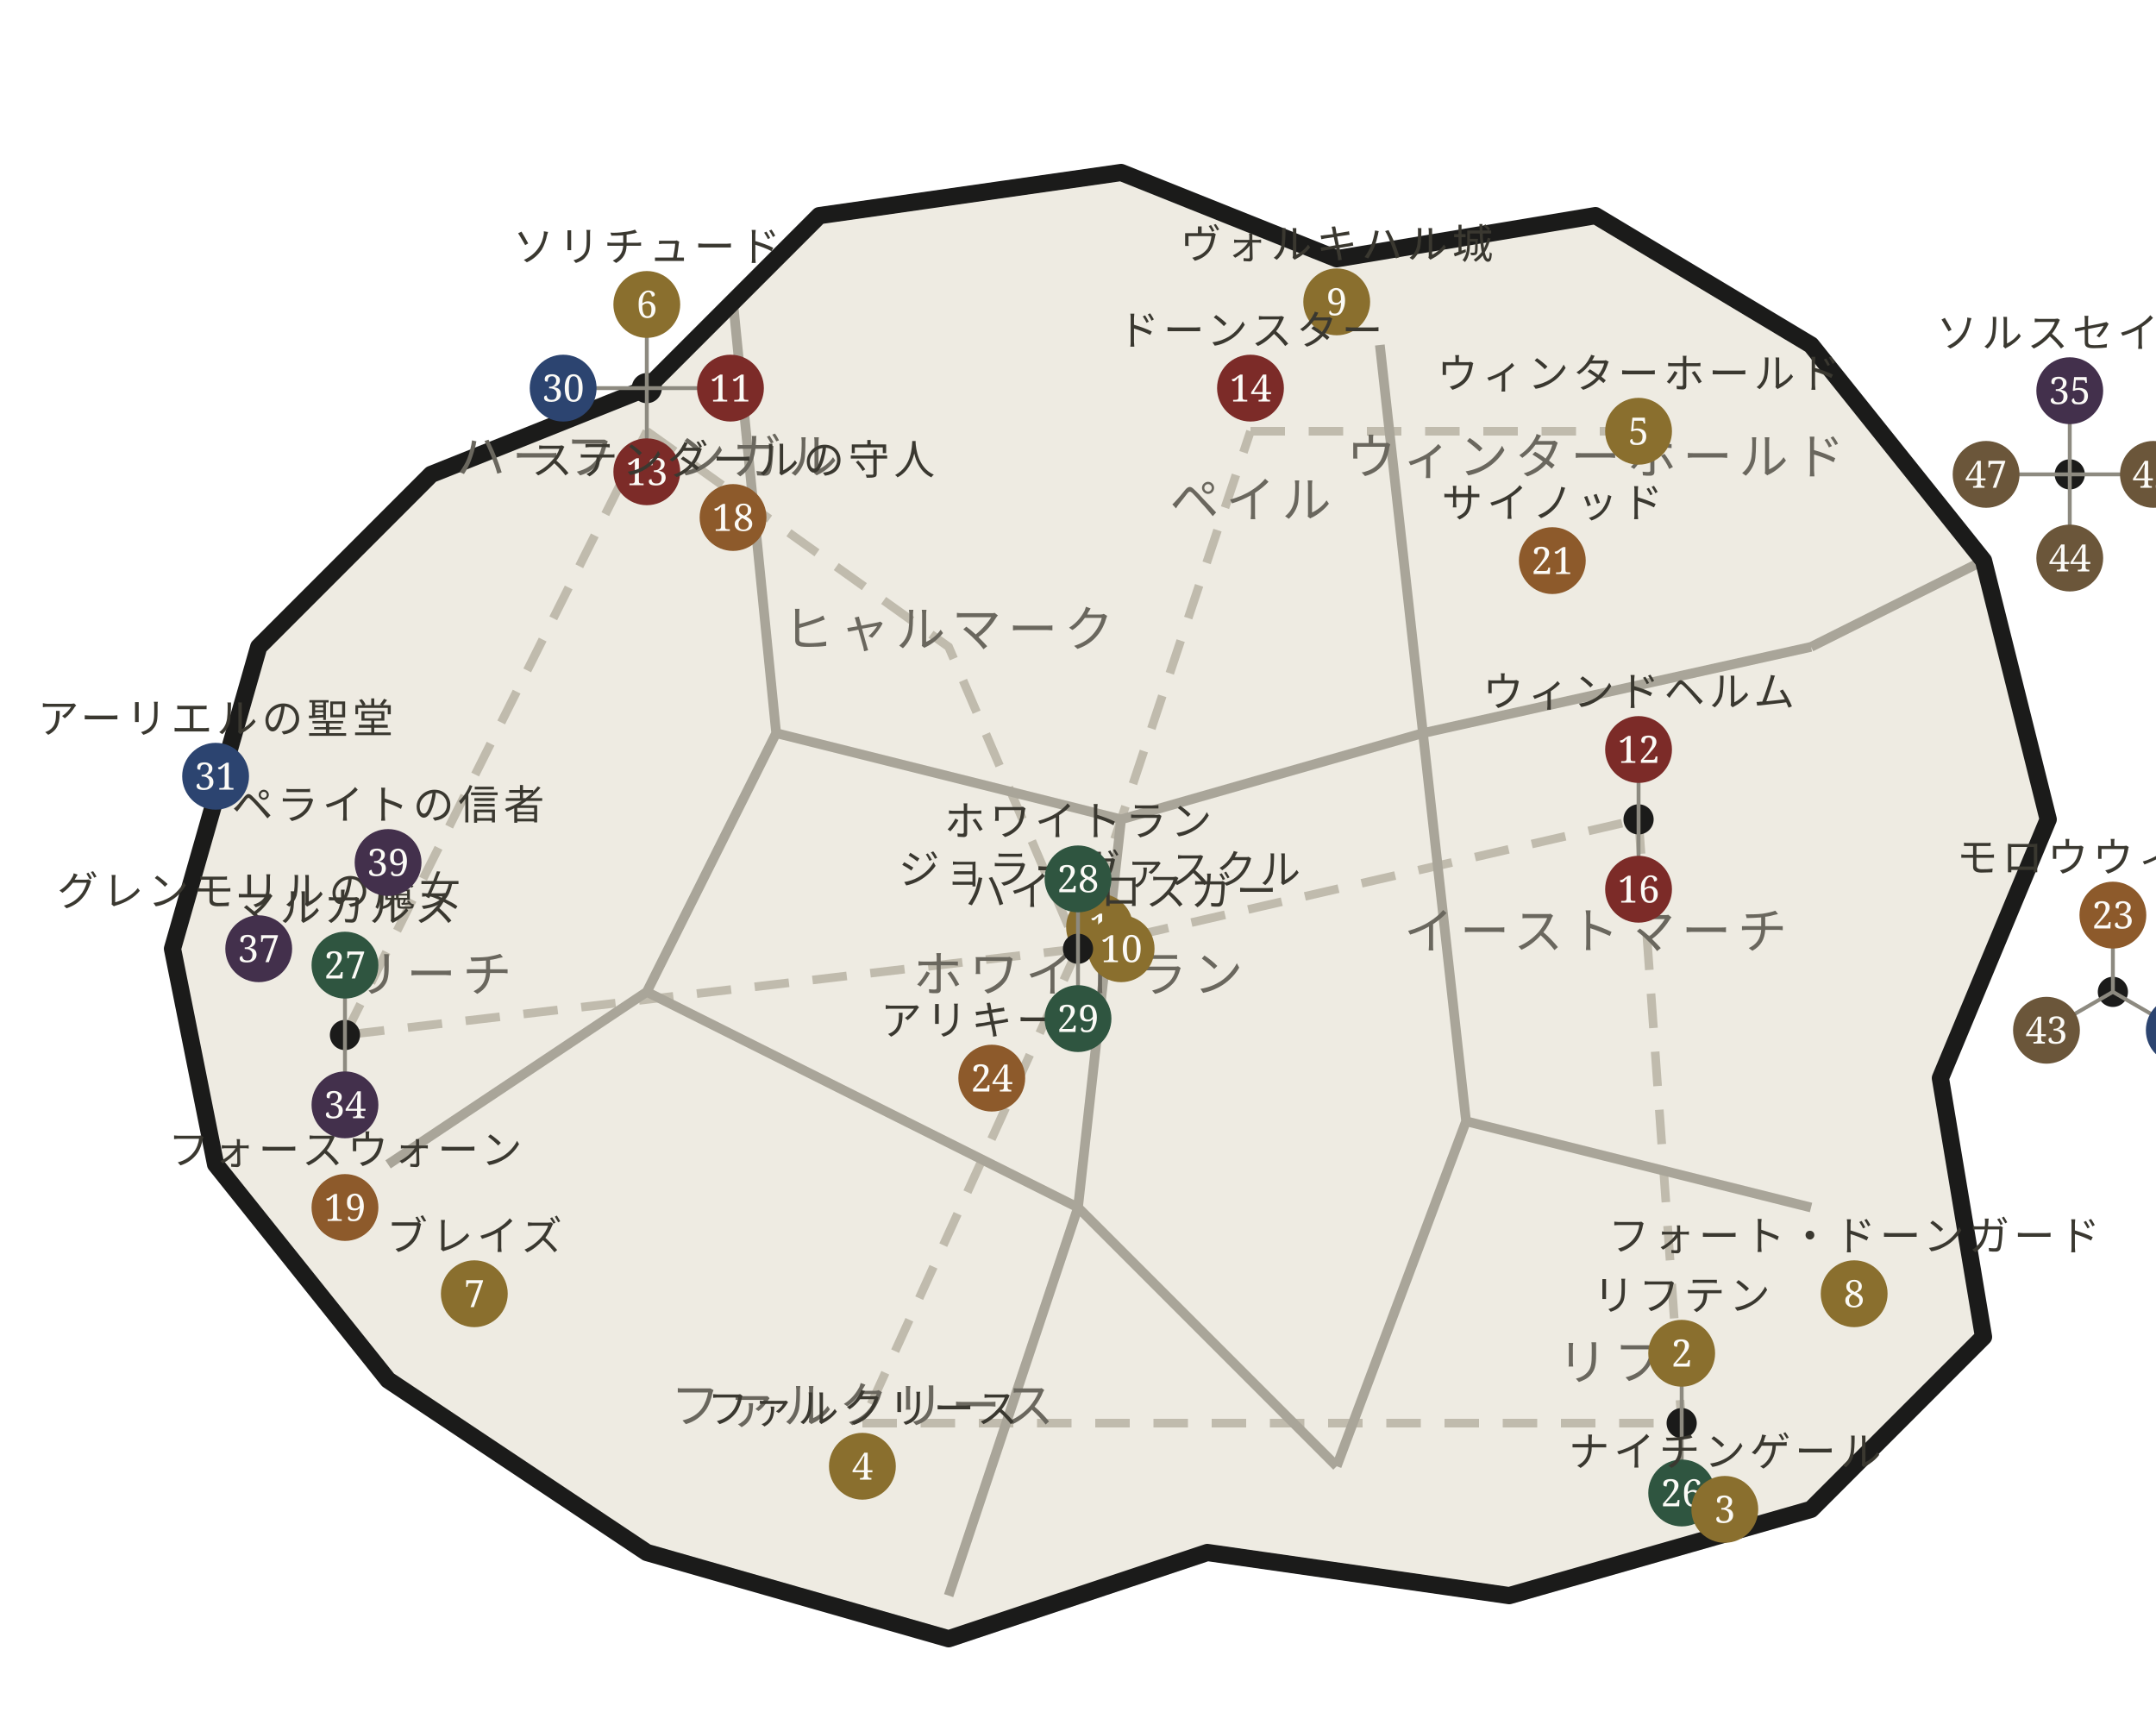
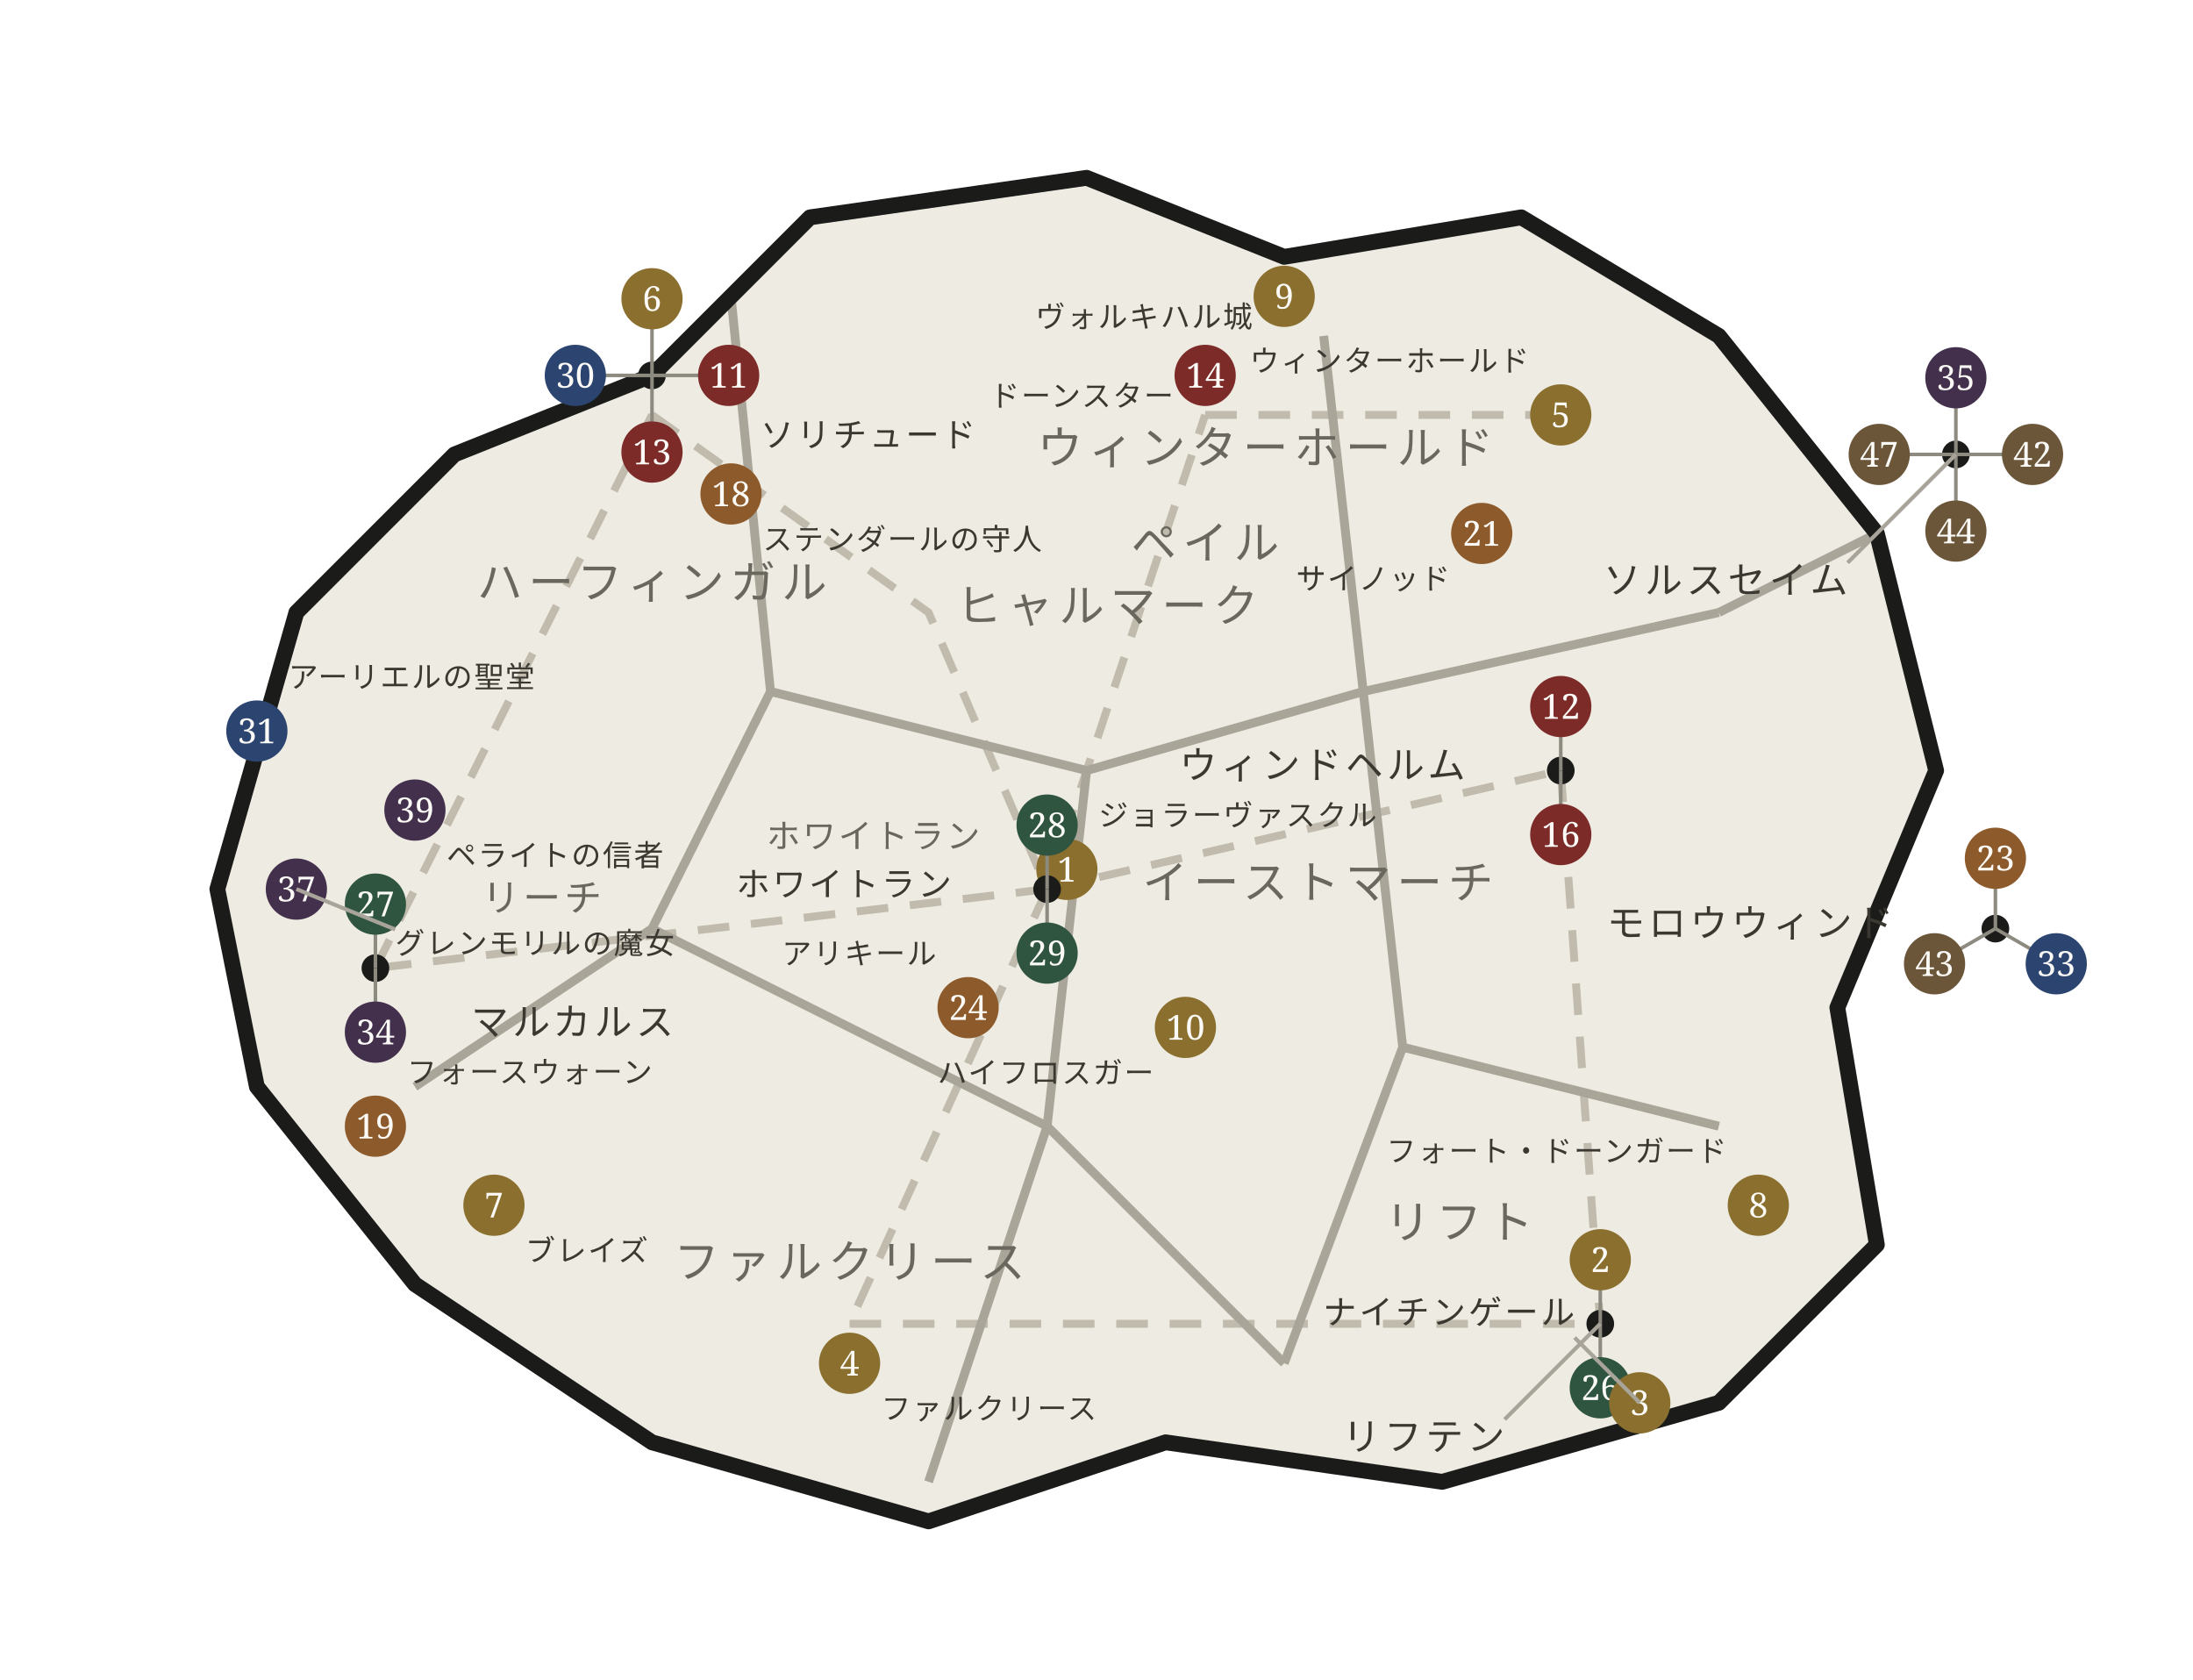
- <svg xmlns="http://www.w3.org/2000/svg" viewBox="0 0 100 80" width="1500" height="1200" font-family="Noto Serif JP, serif">
+ <svg xmlns="http://www.w3.org/2000/svg" viewBox="-3 -1 111 85" width="1500" height="1148.6" font-family="Noto Serif JP, serif">
  <path d="M 8 44 L 12 30 L 20 22 L 30 18 L 38 10 L 52 8 L 62 12 L 74 10 L 84 16 L 92 26 L 95 38 L 90 50 L 92 62 L 84 70 L 70 74 L 56 72 L 44 76 L 30 72 L 18 64 L 10 54 Z" fill="#eeebe2" />
  <path d="M 30 20 L 44 30 L 50 44 L 58 20 M 50 44 L 76 38 M 50 44 L 40 66 M 50 44 L 16 48 M 76 38 L 78 66 M 40 66 L 78 66 M 58 20 L 76 20 M 30 20 L 16 48" fill="none" stroke="#c0bbad" stroke-width="0.4" stroke-dasharray="1.6 1.1" />
  <path d="M 34 14 L 36 34 L 30 46 L 18 54 M 36 34 L 52 38 L 50 56 L 44 74 M 52 38 L 66 34 L 68 52 L 62 68 M 66 34 L 64 16 M 68 52 L 84 56 M 66 34 L 84 30 M 84 30 L 92 26 M 30 46 L 50 56 M 50 56 L 62 68" fill="none" stroke="#a9a599" stroke-width="0.45" stroke-linejoin="round" />
  <path d="M 8 44 L 12 30 L 20 22 L 30 18 L 38 10 L 52 8 L 62 12 L 74 10 L 84 16 L 92 26 L 95 38 L 90 50 L 92 62 L 84 70 L 70 74 L 56 72 L 44 76 L 30 72 L 18 64 L 10 54 Z" fill="none" stroke="#1b1b1a" stroke-width="0.8" stroke-linejoin="round" stroke-linecap="round" />
-   <text x="30" y="22" text-anchor="middle" font-size="2.3" fill="#6a675e" letter-spacing="0.3">ハーフィンガル</text>
-   <text x="44" y="30" text-anchor="middle" font-size="2.3" fill="#6a675e" letter-spacing="0.3">ヒャルマーク</text>
-   <text x="74" y="22" text-anchor="middle" font-size="2.3" fill="#6a675e" letter-spacing="0.3">ウィンターホールド</text>
-   <text x="74" y="44" text-anchor="middle" font-size="2.3" fill="#6a675e" letter-spacing="0.3">イーストマーチ</text>
-   <text x="76" y="64" text-anchor="middle" font-size="2.3" fill="#6a675e" letter-spacing="0.3">リフト</text>
-   <text x="50" y="46" text-anchor="middle" font-size="2.3" fill="#6a675e" letter-spacing="0.3">ホワイトラン</text>
-   <text x="40" y="66" text-anchor="middle" font-size="2.3" fill="#6a675e" letter-spacing="0.3">ファルクリース</text>
-   <text x="20" y="46" text-anchor="middle" font-size="2.3" fill="#6a675e" letter-spacing="0.3">リーチ</text>
-   <text x="58" y="24" text-anchor="middle" font-size="2.3" fill="#6a675e" letter-spacing="0.3">ペイル</text>
  <circle cx="51" cy="43" r="0.7" fill="#1b1b1a" />
  <circle cx="51.00" cy="43.00" r="1.55" fill="#8a6f2e" />
  <text x="51.00" y="43.62" text-anchor="middle" font-size="1.75" fill="#fbfaf6" font-family="EB Garamond, serif">1</text>
-   <text x="51" y="41" text-anchor="middle" font-size="1.9" fill="#3a3830" letter-spacing="0.2">ジョラーヴァスクル</text>
  <circle cx="78" cy="66" r="0.7" fill="#1b1b1a" />
  <line x1="78" y1="66" x2="78.00" y2="62.76" stroke="#8d8a80" stroke-width="0.18" />
  <circle cx="78.00" cy="62.76" r="1.55" fill="#8a6f2e" />
  <text x="78.00" y="63.38" text-anchor="middle" font-size="1.75" fill="#fbfaf6" font-family="EB Garamond, serif">2</text>
  <line x1="78" y1="66" x2="78.00" y2="69.24" stroke="#8d8a80" stroke-width="0.18" />
  <circle cx="78.00" cy="69.24" r="1.55" fill="#2f5540" />
  <text x="78.00" y="69.86" text-anchor="middle" font-size="1.75" fill="#fbfaf6" font-family="EB Garamond, serif">26</text>
-   <text x="78" y="60.76" text-anchor="middle" font-size="1.9" fill="#3a3830" letter-spacing="0.2">リフテン</text>
  <circle cx="80" cy="70" r="0.7" fill="#1b1b1a" />
  <circle cx="80.00" cy="70.00" r="1.55" fill="#8a6f2e" />
  <text x="80.00" y="70.62" text-anchor="middle" font-size="1.75" fill="#fbfaf6" font-family="EB Garamond, serif">3</text>
-   <text x="80" y="68" text-anchor="middle" font-size="1.9" fill="#3a3830" letter-spacing="0.2">ナイチンゲール</text>
  <circle cx="40" cy="68" r="0.7" fill="#1b1b1a" />
  <circle cx="40.00" cy="68.00" r="1.55" fill="#8a6f2e" />
  <text x="40.00" y="68.62" text-anchor="middle" font-size="1.75" fill="#fbfaf6" font-family="EB Garamond, serif">4</text>
-   <text x="40" y="66" text-anchor="middle" font-size="1.9" fill="#3a3830" letter-spacing="0.2">ファルクリース</text>
  <circle cx="76" cy="20" r="0.7" fill="#1b1b1a" />
  <circle cx="76.00" cy="20.00" r="1.55" fill="#8a6f2e" />
  <text x="76.00" y="20.62" text-anchor="middle" font-size="1.75" fill="#fbfaf6" font-family="EB Garamond, serif">5</text>
-   <text x="76" y="18" text-anchor="middle" font-size="1.9" fill="#3a3830" letter-spacing="0.2">ウィンターホールド</text>
  <circle cx="30" cy="18" r="0.7" fill="#1b1b1a" />
  <line x1="30" y1="18" x2="30.00" y2="14.12" stroke="#8d8a80" stroke-width="0.18" />
  <circle cx="30.00" cy="14.12" r="1.55" fill="#8a6f2e" />
  <text x="30.00" y="14.74" text-anchor="middle" font-size="1.75" fill="#fbfaf6" font-family="EB Garamond, serif">6</text>
  <line x1="30" y1="18" x2="33.88" y2="18.00" stroke="#8d8a80" stroke-width="0.18" />
  <circle cx="33.88" cy="18.00" r="1.55" fill="#7c2b28" />
  <text x="33.88" y="18.62" text-anchor="middle" font-size="1.75" fill="#fbfaf6" font-family="EB Garamond, serif">11</text>
  <line x1="30" y1="18" x2="30.00" y2="21.88" stroke="#8d8a80" stroke-width="0.18" />
  <circle cx="30.00" cy="21.88" r="1.55" fill="#7c2b28" />
  <text x="30.00" y="22.50" text-anchor="middle" font-size="1.75" fill="#fbfaf6" font-family="EB Garamond, serif">13</text>
  <line x1="30" y1="18" x2="26.12" y2="18.00" stroke="#8d8a80" stroke-width="0.18" />
  <circle cx="26.12" cy="18.00" r="1.55" fill="#2c4470" />
  <text x="26.12" y="18.62" text-anchor="middle" font-size="1.75" fill="#fbfaf6" font-family="EB Garamond, serif">30</text>
-   <text x="30" y="12.12" text-anchor="middle" font-size="1.9" fill="#3a3830" letter-spacing="0.2">ソリチュード</text>
  <circle cx="22" cy="60" r="0.7" fill="#1b1b1a" />
  <circle cx="22.00" cy="60.00" r="1.55" fill="#8a6f2e" />
  <text x="22.00" y="60.62" text-anchor="middle" font-size="1.75" fill="#fbfaf6" font-family="EB Garamond, serif">7</text>
-   <text x="22" y="58" text-anchor="middle" font-size="1.9" fill="#3a3830" letter-spacing="0.2">ブレイズ</text>
  <circle cx="86" cy="60" r="0.7" fill="#1b1b1a" />
  <circle cx="86.00" cy="60.00" r="1.55" fill="#8a6f2e" />
  <text x="86.00" y="60.62" text-anchor="middle" font-size="1.75" fill="#fbfaf6" font-family="EB Garamond, serif">8</text>
-   <text x="86" y="58" text-anchor="middle" font-size="1.9" fill="#3a3830" letter-spacing="0.2">フォート・ドーンガード</text>
  <circle cx="62" cy="14" r="0.7" fill="#1b1b1a" />
  <circle cx="62.00" cy="14.00" r="1.55" fill="#8a6f2e" />
  <text x="62.00" y="14.62" text-anchor="middle" font-size="1.75" fill="#fbfaf6" font-family="EB Garamond, serif">9</text>
-   <text x="62" y="12" text-anchor="middle" font-size="1.9" fill="#3a3830" letter-spacing="0.2">ヴォルキハル城</text>
-   <circle cx="52" cy="44" r="0.7" fill="#1b1b1a" />
-   <circle cx="52.00" cy="44.00" r="1.55" fill="#8a6f2e" />
-   <text x="52.00" y="44.62" text-anchor="middle" font-size="1.75" fill="#fbfaf6" font-family="EB Garamond, serif">10</text>
-   <text x="52" y="42" text-anchor="middle" font-size="1.9" fill="#3a3830" letter-spacing="0.2">ハイフロスガー</text>
+   <circle cx="57" cy="51" r="0.7" fill="#1b1b1a" />
+   <circle cx="57.00" cy="51.00" r="1.55" fill="#8a6f2e" />
+   <text x="57.00" y="51.62" text-anchor="middle" font-size="1.75" fill="#fbfaf6" font-family="EB Garamond, serif">10</text>
  <circle cx="76" cy="38" r="0.7" fill="#1b1b1a" />
  <line x1="76" y1="38" x2="76.00" y2="34.76" stroke="#8d8a80" stroke-width="0.18" />
  <circle cx="76.00" cy="34.76" r="1.55" fill="#7c2b28" />
  <text x="76.00" y="35.38" text-anchor="middle" font-size="1.75" fill="#fbfaf6" font-family="EB Garamond, serif">12</text>
  <line x1="76" y1="38" x2="76.00" y2="41.24" stroke="#8d8a80" stroke-width="0.18" />
  <circle cx="76.00" cy="41.24" r="1.55" fill="#7c2b28" />
  <text x="76.00" y="41.86" text-anchor="middle" font-size="1.75" fill="#fbfaf6" font-family="EB Garamond, serif">16</text>
-   <text x="76" y="32.76" text-anchor="middle" font-size="1.9" fill="#3a3830" letter-spacing="0.2">ウィンドヘルム</text>
  <circle cx="58" cy="18" r="0.7" fill="#1b1b1a" />
  <circle cx="58.00" cy="18.00" r="1.55" fill="#7c2b28" />
  <text x="58.00" y="18.62" text-anchor="middle" font-size="1.75" fill="#fbfaf6" font-family="EB Garamond, serif">14</text>
-   <text x="58" y="16" text-anchor="middle" font-size="1.9" fill="#3a3830" letter-spacing="0.2">ドーンスター</text>
  <circle cx="34" cy="24" r="0.7" fill="#1b1b1a" />
  <circle cx="34.00" cy="24.00" r="1.55" fill="#8d5a2b" />
  <text x="34.00" y="24.62" text-anchor="middle" font-size="1.75" fill="#fbfaf6" font-family="EB Garamond, serif">18</text>
-   <text x="34" y="22" text-anchor="middle" font-size="1.9" fill="#3a3830" letter-spacing="0.2">ステンダールの守人</text>
  <circle cx="16" cy="56" r="0.7" fill="#1b1b1a" />
  <circle cx="16.00" cy="56.00" r="1.55" fill="#8d5a2b" />
  <text x="16.00" y="56.62" text-anchor="middle" font-size="1.75" fill="#fbfaf6" font-family="EB Garamond, serif">19</text>
-   <text x="16" y="54" text-anchor="middle" font-size="1.9" fill="#3a3830" letter-spacing="0.2">フォースウォーン</text>
  <circle cx="72" cy="26" r="0.7" fill="#1b1b1a" />
  <circle cx="72.00" cy="26.00" r="1.55" fill="#8d5a2b" />
  <text x="72.00" y="26.62" text-anchor="middle" font-size="1.75" fill="#fbfaf6" font-family="EB Garamond, serif">21</text>
-   <text x="72" y="24" text-anchor="middle" font-size="1.9" fill="#3a3830" letter-spacing="0.2">サイノッド</text>
  <circle cx="98" cy="46" r="0.7" fill="#1b1b1a" />
  <line x1="98" y1="46" x2="98.00" y2="42.44" stroke="#8d8a80" stroke-width="0.18" />
  <circle cx="98.00" cy="42.44" r="1.55" fill="#8d5a2b" />
  <text x="98.00" y="43.06" text-anchor="middle" font-size="1.75" fill="#fbfaf6" font-family="EB Garamond, serif">23</text>
  <line x1="98" y1="46" x2="101.08" y2="47.78" stroke="#8d8a80" stroke-width="0.18" />
  <circle cx="101.08" cy="47.78" r="1.55" fill="#2c4470" />
  <text x="101.08" y="48.40" text-anchor="middle" font-size="1.75" fill="#fbfaf6" font-family="EB Garamond, serif">33</text>
  <line x1="98" y1="46" x2="94.92" y2="47.78" stroke="#8d8a80" stroke-width="0.18" />
  <circle cx="94.92" cy="47.78" r="1.55" fill="#6b563a" />
  <text x="94.92" y="48.40" text-anchor="middle" font-size="1.75" fill="#fbfaf6" font-family="EB Garamond, serif">43</text>
-   <text x="98" y="40.44" text-anchor="middle" font-size="1.9" fill="#3a3830" letter-spacing="0.2">モロウウィンド</text>
  <circle cx="46" cy="50" r="0.7" fill="#1b1b1a" />
  <circle cx="46.00" cy="50.00" r="1.55" fill="#8d5a2b" />
  <text x="46.00" y="50.62" text-anchor="middle" font-size="1.75" fill="#fbfaf6" font-family="EB Garamond, serif">24</text>
-   <text x="46" y="48" text-anchor="middle" font-size="1.9" fill="#3a3830" letter-spacing="0.2">アリキール</text>
  <circle cx="16" cy="48" r="0.7" fill="#1b1b1a" />
  <line x1="16" y1="48" x2="16.00" y2="44.76" stroke="#8d8a80" stroke-width="0.18" />
  <circle cx="16.00" cy="44.76" r="1.55" fill="#2f5540" />
  <text x="16.00" y="45.38" text-anchor="middle" font-size="1.75" fill="#fbfaf6" font-family="EB Garamond, serif">27</text>
  <line x1="16" y1="48" x2="16.00" y2="51.24" stroke="#8d8a80" stroke-width="0.18" />
  <circle cx="16.00" cy="51.24" r="1.55" fill="#43304c" />
  <text x="16.00" y="51.86" text-anchor="middle" font-size="1.75" fill="#fbfaf6" font-family="EB Garamond, serif">34</text>
-   <text x="16" y="42.76" text-anchor="middle" font-size="1.9" fill="#3a3830" letter-spacing="0.2">マルカルス</text>
  <circle cx="50" cy="44" r="0.7" fill="#1b1b1a" />
  <line x1="50" y1="44" x2="50.00" y2="40.76" stroke="#8d8a80" stroke-width="0.18" />
  <circle cx="50.00" cy="40.76" r="1.55" fill="#2f5540" />
  <text x="50.00" y="41.38" text-anchor="middle" font-size="1.75" fill="#fbfaf6" font-family="EB Garamond, serif">28</text>
  <line x1="50" y1="44" x2="50.00" y2="47.24" stroke="#8d8a80" stroke-width="0.18" />
  <circle cx="50.00" cy="47.24" r="1.55" fill="#2f5540" />
  <text x="50.00" y="47.86" text-anchor="middle" font-size="1.75" fill="#fbfaf6" font-family="EB Garamond, serif">29</text>
-   <text x="50" y="38.76" text-anchor="middle" font-size="1.9" fill="#3a3830" letter-spacing="0.2">ホワイトラン</text>
  <circle cx="10" cy="36" r="0.7" fill="#1b1b1a" />
  <circle cx="10.00" cy="36.00" r="1.55" fill="#2c4470" />
  <text x="10.00" y="36.62" text-anchor="middle" font-size="1.75" fill="#fbfaf6" font-family="EB Garamond, serif">31</text>
-   <text x="10" y="34" text-anchor="middle" font-size="1.9" fill="#3a3830" letter-spacing="0.2">アーリエルの聖堂</text>
  <circle cx="96" cy="22" r="0.7" fill="#1b1b1a" />
  <line x1="96" y1="22" x2="96.00" y2="18.12" stroke="#8d8a80" stroke-width="0.18" />
  <circle cx="96.00" cy="18.12" r="1.55" fill="#43304c" />
  <text x="96.00" y="18.74" text-anchor="middle" font-size="1.75" fill="#fbfaf6" font-family="EB Garamond, serif">35</text>
  <line x1="96" y1="22" x2="99.88" y2="22.00" stroke="#8d8a80" stroke-width="0.18" />
  <circle cx="99.88" cy="22.00" r="1.55" fill="#6b563a" />
  <text x="99.88" y="22.62" text-anchor="middle" font-size="1.75" fill="#fbfaf6" font-family="EB Garamond, serif">42</text>
  <line x1="96" y1="22" x2="96.00" y2="25.88" stroke="#8d8a80" stroke-width="0.18" />
  <circle cx="96.00" cy="25.88" r="1.55" fill="#6b563a" />
  <text x="96.00" y="26.50" text-anchor="middle" font-size="1.75" fill="#fbfaf6" font-family="EB Garamond, serif">44</text>
  <line x1="96" y1="22" x2="92.12" y2="22.00" stroke="#8d8a80" stroke-width="0.18" />
  <circle cx="92.12" cy="22.00" r="1.55" fill="#6b563a" />
  <text x="92.12" y="22.62" text-anchor="middle" font-size="1.75" fill="#fbfaf6" font-family="EB Garamond, serif">47</text>
-   <text x="96" y="16.12" text-anchor="middle" font-size="1.9" fill="#3a3830" letter-spacing="0.2">ソルスセイム</text>
  <circle cx="12" cy="44" r="0.7" fill="#1b1b1a" />
  <circle cx="12.00" cy="44.00" r="1.55" fill="#43304c" />
  <text x="12.00" y="44.62" text-anchor="middle" font-size="1.75" fill="#fbfaf6" font-family="EB Garamond, serif">37</text>
-   <text x="12" y="42" text-anchor="middle" font-size="1.9" fill="#3a3830" letter-spacing="0.2">グレンモリルの魔女</text>
  <circle cx="18" cy="40" r="0.7" fill="#1b1b1a" />
  <circle cx="18.00" cy="40.00" r="1.55" fill="#43304c" />
  <text x="18.00" y="40.62" text-anchor="middle" font-size="1.75" fill="#fbfaf6" font-family="EB Garamond, serif">39</text>
-   <text x="18" y="38" text-anchor="middle" font-size="1.9" fill="#3a3830" letter-spacing="0.2">ペライトの信者</text>
+   <line x1="78" y1="66" x2="73.16" y2="70.84" stroke="#a8a49a" stroke-width="0.2" />
+   <line x1="80" y1="70" x2="76.70" y2="66.70" stroke="#a8a49a" stroke-width="0.2" />
+   <line x1="96" y1="22" x2="90.52" y2="27.48" stroke="#a8a49a" stroke-width="0.2" />
+   <line x1="12" y1="44" x2="17.00" y2="46.04" stroke="#a8a49a" stroke-width="0.2" />
+   <text text-anchor="middle" font-size="2.3" fill="#6a675e" letter-spacing="0.3">
+     <tspan x="30.00" y="29.29">ハーフィンガル</tspan>
+   </text>
+   <text text-anchor="start" font-size="2.3" fill="#6a675e" letter-spacing="0.3">
+     <tspan x="45.40" y="30.48">ヒャルマーク</tspan>
+   </text>
+   <text text-anchor="end" font-size="2.3" fill="#6a675e" letter-spacing="0.3">
+     <tspan x="72.60" y="22.48">ウィンターホールド</tspan>
+   </text>
+   <text text-anchor="end" font-size="2.3" fill="#6a675e" letter-spacing="0.3">
+     <tspan x="72.60" y="44.48">イーストマーチ</tspan>
+   </text>
+   <text text-anchor="end" font-size="2.3" fill="#6a675e" letter-spacing="0.3">
+     <tspan x="74.60" y="61.68">リフト</tspan>
+   </text>
+   <text text-anchor="end" font-size="1.7" fill="#6a675e" letter-spacing="0.12">
+     <tspan x="46.60" y="41.92">ホワイトラン</tspan>
+   </text>
+   <text text-anchor="middle" font-size="2.3" fill="#6a675e" letter-spacing="0.3">
+     <tspan x="40.00" y="63.68">ファルクリース</tspan>
+   </text>
+   <text text-anchor="start" font-size="1.9" fill="#6a675e" letter-spacing="0.18">
+     <tspan x="21.40" y="45.12">リーチ</tspan>
+   </text>
+   <text text-anchor="middle" font-size="2.3" fill="#6a675e" letter-spacing="0.3">
+     <tspan x="58.00" y="27.29">ペイル</tspan>
+   </text>
+   <text text-anchor="start" font-size="1.5" fill="#3a3830" letter-spacing="0.08">
+     <tspan x="52.60" y="40.80">ジョラーヴァスクル</tspan>
+   </text>
+   <text text-anchor="end" font-size="1.9" fill="#3a3830" letter-spacing="0.2">
+     <tspan x="73.16" y="72.40">リフテン</tspan>
+   </text>
+   <text text-anchor="end" font-size="1.7" fill="#3a3830" letter-spacing="0.14">
+     <tspan x="76.70" y="66.02">ナイチンゲール</tspan>
+   </text>
+   <text text-anchor="start" font-size="1.5" fill="#3a3830" letter-spacing="0.08">
+     <tspan x="41.60" y="70.83">ファルクリース</tspan>
+   </text>
+   <text text-anchor="end" font-size="1.5" fill="#3a3830" letter-spacing="0.08">
+     <tspan x="74.40" y="17.80">ウィンターホールド</tspan>
+   </text>
+   <text text-anchor="start" font-size="1.7" fill="#3a3830" letter-spacing="0.14">
+     <tspan x="35.48" y="21.62">ソリチュード</tspan>
+   </text>
+   <text text-anchor="start" font-size="1.5" fill="#3a3830" letter-spacing="0.08">
+     <tspan x="23.60" y="62.83">ブレイズ</tspan>
+   </text>
+   <text text-anchor="end" font-size="1.5" fill="#3a3830" letter-spacing="0.08">
+     <tspan x="84.40" y="57.80">フォート・ドーンガード</tspan>
+   </text>
+   <text text-anchor="end" font-size="1.5" fill="#3a3830" letter-spacing="0.08">
+     <tspan x="60.40" y="15.57">ヴォルキハル城</tspan>
+   </text>
+   <text text-anchor="end" font-size="1.5" fill="#3a3830" letter-spacing="0.08">
+     <tspan x="55.40" y="53.83">ハイフロスガー</tspan>
+   </text>
+   <text text-anchor="end" font-size="1.9" fill="#3a3830" letter-spacing="0.2">
+     <tspan x="71.16" y="38.40">ウィンドヘルム</tspan>
+   </text>
+   <text text-anchor="end" font-size="1.5" fill="#3a3830" letter-spacing="0.08">
+     <tspan x="56.40" y="19.57">ドーンスター</tspan>
+   </text>
+   <text text-anchor="start" font-size="1.5" fill="#3a3830" letter-spacing="0.08">
+     <tspan x="35.60" y="26.83">ステンダールの守人</tspan>
+   </text>
+   <text text-anchor="start" font-size="1.5" fill="#3a3830" letter-spacing="0.08">
+     <tspan x="17.60" y="53.80">フォースウォーン</tspan>
+   </text>
+   <text text-anchor="end" font-size="1.5" fill="#3a3830" letter-spacing="0.08">
+     <tspan x="70.40" y="28.83">サイノッド</tspan>
+   </text>
+   <text text-anchor="end" font-size="1.9" fill="#3a3830" letter-spacing="0.2">
+     <tspan x="92.84" y="46.40">モロウウィンド</tspan>
+   </text>
+   <text text-anchor="end" font-size="1.5" fill="#3a3830" letter-spacing="0.08">
+     <tspan x="44.40" y="47.80">アリキール</tspan>
+   </text>
+   <text text-anchor="start" font-size="1.9" fill="#3a3830" letter-spacing="0.2">
+     <tspan x="20.84" y="51.40">マルカルス</tspan>
+   </text>
+   <text text-anchor="end" font-size="1.7" fill="#3a3830" letter-spacing="0.14">
+     <tspan x="45.16" y="44.36">ホワイトラン</tspan>
+   </text>
+   <text text-anchor="start" font-size="1.5" fill="#3a3830" letter-spacing="0.08">
+     <tspan x="11.60" y="33.80">アーリエルの聖堂</tspan>
+   </text>
+   <text text-anchor="end" font-size="1.9" fill="#3a3830" letter-spacing="0.2">
+     <tspan x="90.52" y="29.04">ソルスセイム</tspan>
+   </text>
+   <text text-anchor="start" font-size="1.5" fill="#3a3830" letter-spacing="0.08">
+     <tspan x="17.00" y="47.27">グレンモリルの魔女</tspan>
+   </text>
+   <text text-anchor="start" font-size="1.5" fill="#3a3830" letter-spacing="0.08">
+     <tspan x="19.60" y="42.83">ペライトの信者</tspan>
+   </text>
</svg>
